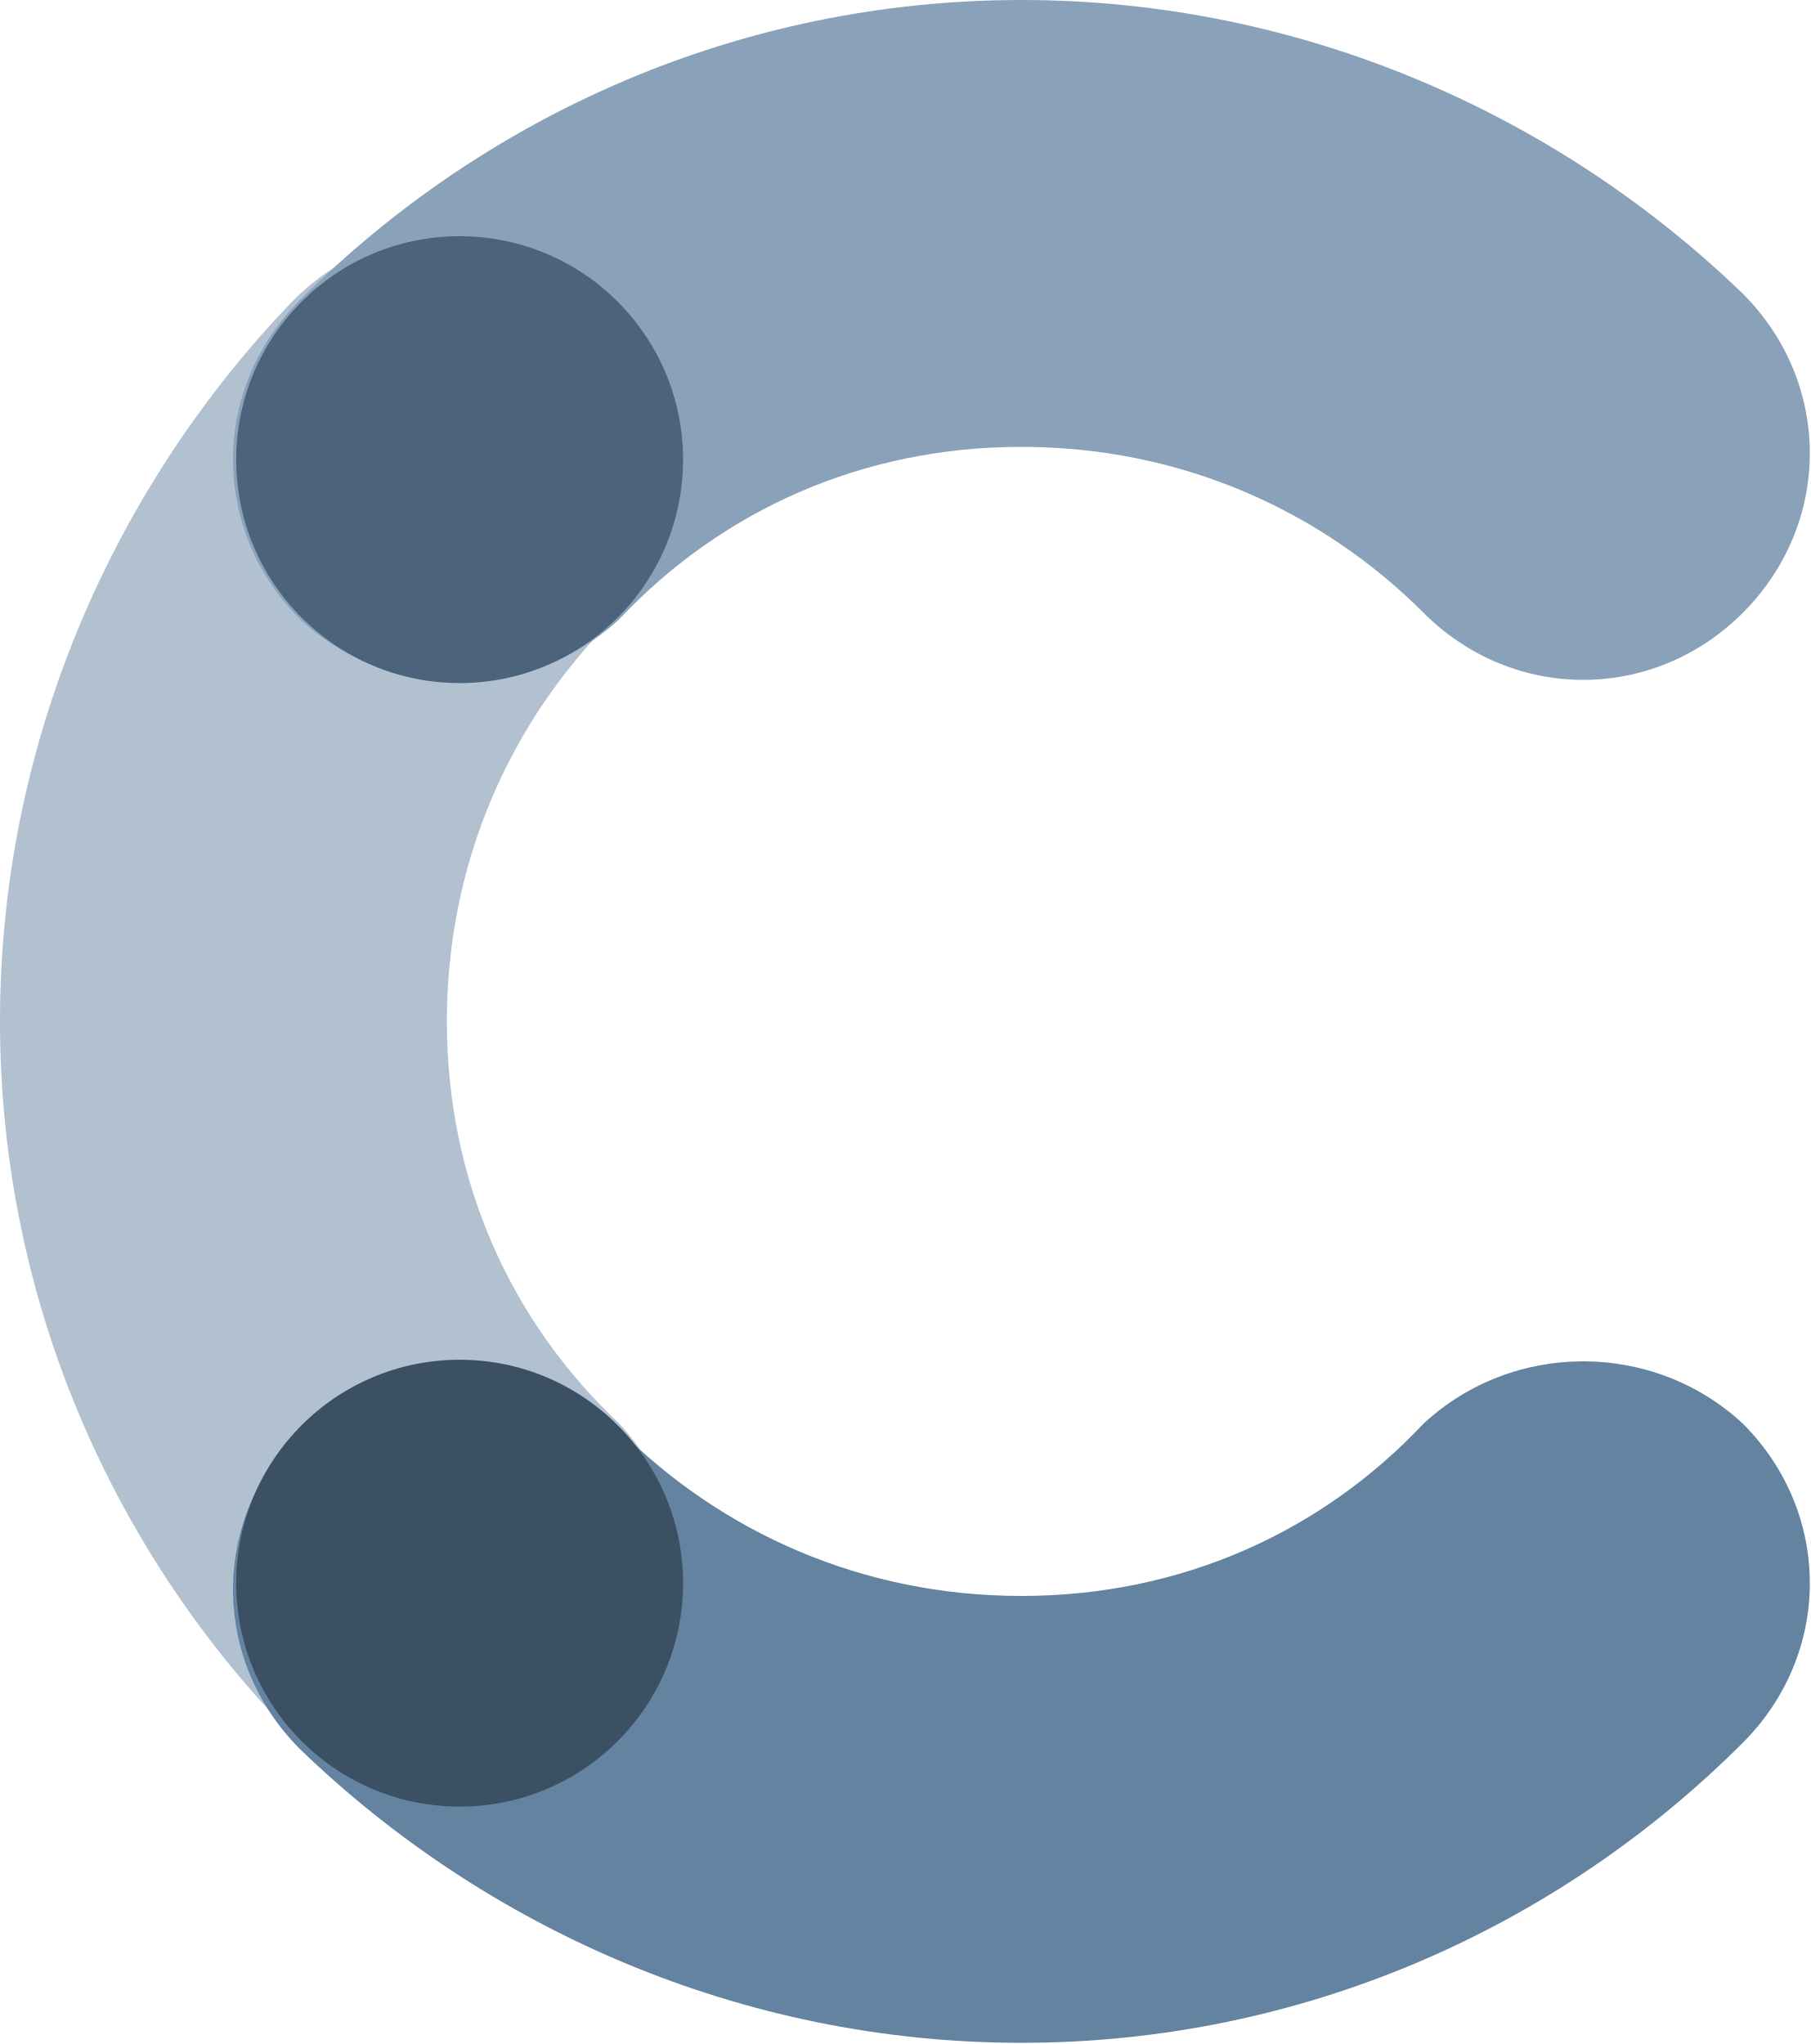
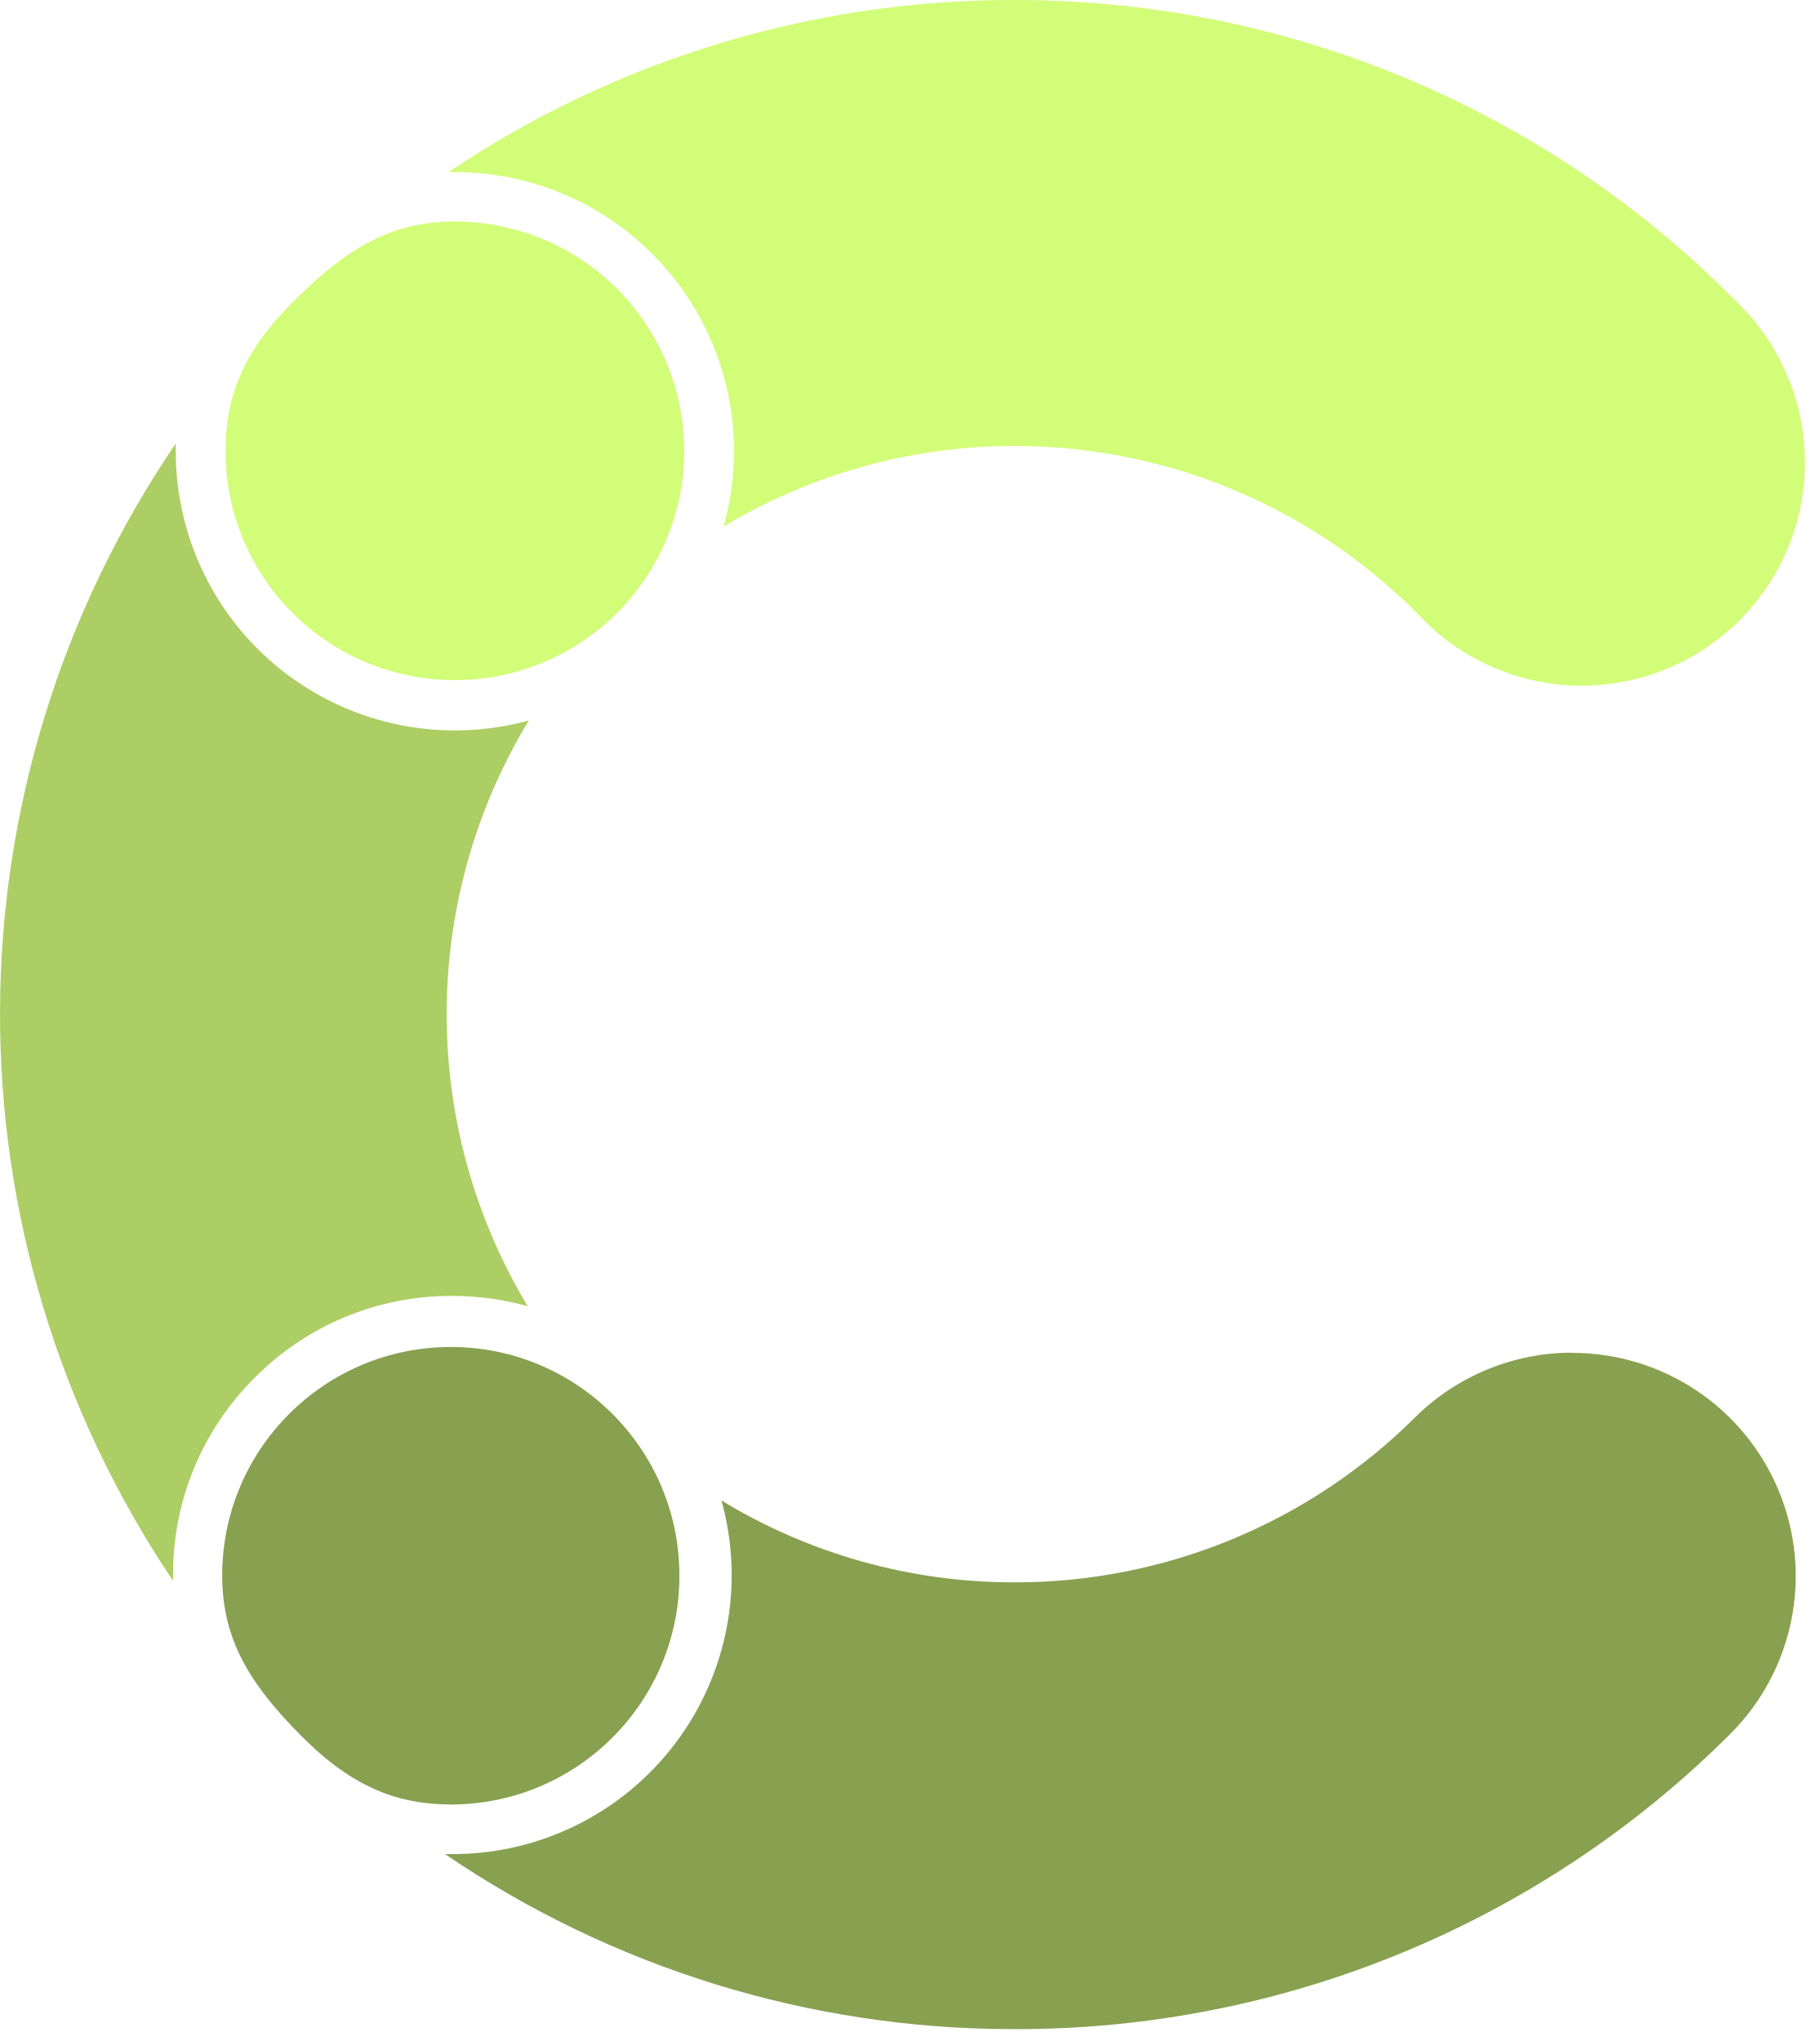
- <svg xmlns="http://www.w3.org/2000/svg" width="100%" height="100%" viewBox="0 0 707 798" version="1.1" xml:space="preserve" style="fill-rule:evenodd;clip-rule:evenodd;strokeLinejoin:round;stroke-miterlimit:2;">
-   <g transform="matrix(2.76817,0,0,2.76817,0,0)">
-     <path d="M87.333,200.777C72.027,186.371 63.024,166.564 63.024,144.055C63.024,121.546 72.027,101.739 86.433,87.333C99.038,74.729 99.038,54.921 86.433,42.316C73.828,29.711 54.021,29.711 41.416,42.316C16.206,68.426 0,104.44 0,144.055C0,183.67 16.206,219.684 42.316,245.794C54.921,258.399 74.729,258.399 87.333,245.794C99.038,233.189 99.038,213.381 87.333,200.777Z" style="fill:rgb(177,193,208);fill-rule:nonzero;" />
-     <path d="M87.333,87.333C101.739,72.027 121.546,63.024 144.055,63.024C166.564,63.024 186.371,72.027 200.777,86.433C213.381,99.038 233.189,99.038 245.794,86.433C258.399,73.828 258.399,54.021 245.794,41.416C219.684,16.206 183.67,0 144.055,0C104.44,0 68.426,16.206 42.316,42.316C29.711,54.921 29.711,74.729 42.316,87.333C54.921,99.038 74.729,99.038 87.333,87.333Z" style="fill:rgb(138,162,185);fill-rule:nonzero;" />
-     <path d="M200.777,200.777C186.371,216.082 166.564,225.086 144.055,225.086C121.546,225.086 101.739,216.082 87.333,201.677C74.729,189.072 54.921,189.072 42.316,201.677C29.711,214.282 29.711,234.089 42.316,246.694C68.426,271.904 104.44,288.11 144.055,288.11C183.67,288.11 219.684,271.904 245.794,245.794C258.399,233.189 258.399,213.381 245.794,200.777C233.189,189.072 213.381,189.072 200.777,200.777Z" style="fill:rgb(99,131,161);fill-rule:nonzero;" />
-     <circle cx="64.825" cy="64.825" r="31.512" style="fill:rgb(75,100,124);" />
-     <circle cx="64.825" cy="223.285" r="31.512" style="fill:rgb(59,80,99);" />
-   </g>
+ <svg xmlns="http://www.w3.org/2000/svg" xml:space="preserve" style="fill-rule:evenodd;clip-rule:evenodd;stroke-linejoin:round;stroke-miterlimit:2" viewBox="0 0 82 92">
+   <path d="M37.332 15.689a12.58 12.58 0 0 1 3.222 12.3 25.39 25.39 0 0 1 13.125-3.632h.096a25.527 25.527 0 0 1 18.071 7.579 10.061 10.061 0 1 0 14.279-14.161A45.587 45.587 0 0 0 53.832 4.254h-.175a45.475 45.475 0 0 0-25.5 7.757h.282a12.535 12.535 0 0 1 8.893 3.685v-.007Z" style="fill:#d2fd78;fill-rule:nonzero" transform="translate(-7.94 -4.253)" />
+   <path d="M78.804 65.225c-2.65 0-5.204 1.05-7.083 2.914a25.54 25.54 0 0 1-18.032 7.44h-.096a25.34 25.34 0 0 1-13.136-3.69 12.573 12.573 0 0 1-2.106 10.979 12.561 12.561 0 0 1-4.428 3.655 12.564 12.564 0 0 1-5.591 1.306H28a45.457 45.457 0 0 0 25.521 7.889h.175a45.502 45.502 0 0 0 32.2-13.279 10.053 10.053 0 0 0 2.218-10.974 10.062 10.062 0 0 0-9.303-6.229v-.011h-.007Z" style="fill:#87a150;fill-rule:nonzero" transform="translate(-7.94 -4.253)" />
+   <path d="M19.425 66.35a12.451 12.451 0 0 1 8.893-3.682c1.153 0 2.296.153 3.407.464a25.527 25.527 0 0 1 .05-26.404 12.578 12.578 0 0 1-15.914-12.142v-.343a45.73 45.73 0 0 0-.122 51.264v-.264a12.46 12.46 0 0 1 3.686-8.893Z" style="fill:#acce64;fill-rule:nonzero" transform="translate(-7.94 -4.253)" />
+   <path d="M28.439 14.239c-2.857 0-4.86 1.186-7.289 3.615-2.311 2.303-3.039 4.328-3.046 6.728A10.33 10.33 0 0 0 30.46 34.711a10.332 10.332 0 0 0 7.528-14.093 10.34 10.34 0 0 0-9.549-6.379Z" style="fill:#d2fd78;fill-rule:nonzero" transform="translate(-7.94 -4.253)" />
+   <path d="M17.954 75.257c0 2.854 1.185 4.861 3.607 7.286 2.314 2.311 4.328 3.043 6.728 3.05a10.306 10.306 0 0 0 10.272-10.336 10.303 10.303 0 0 0-20.607.032v-.032Z" style="fill:#87a150;fill-rule:nonzero" transform="translate(-7.94 -4.253)" />
</svg>
